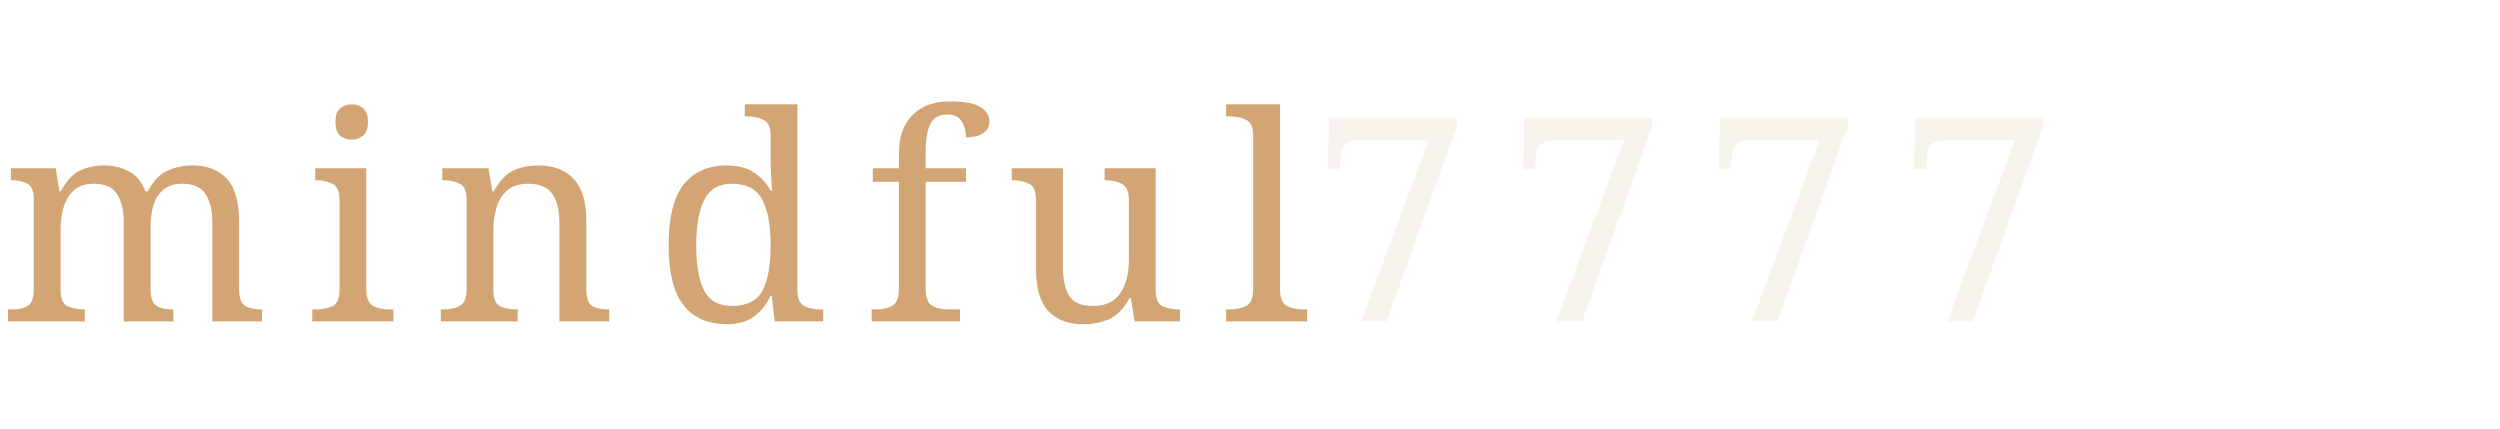
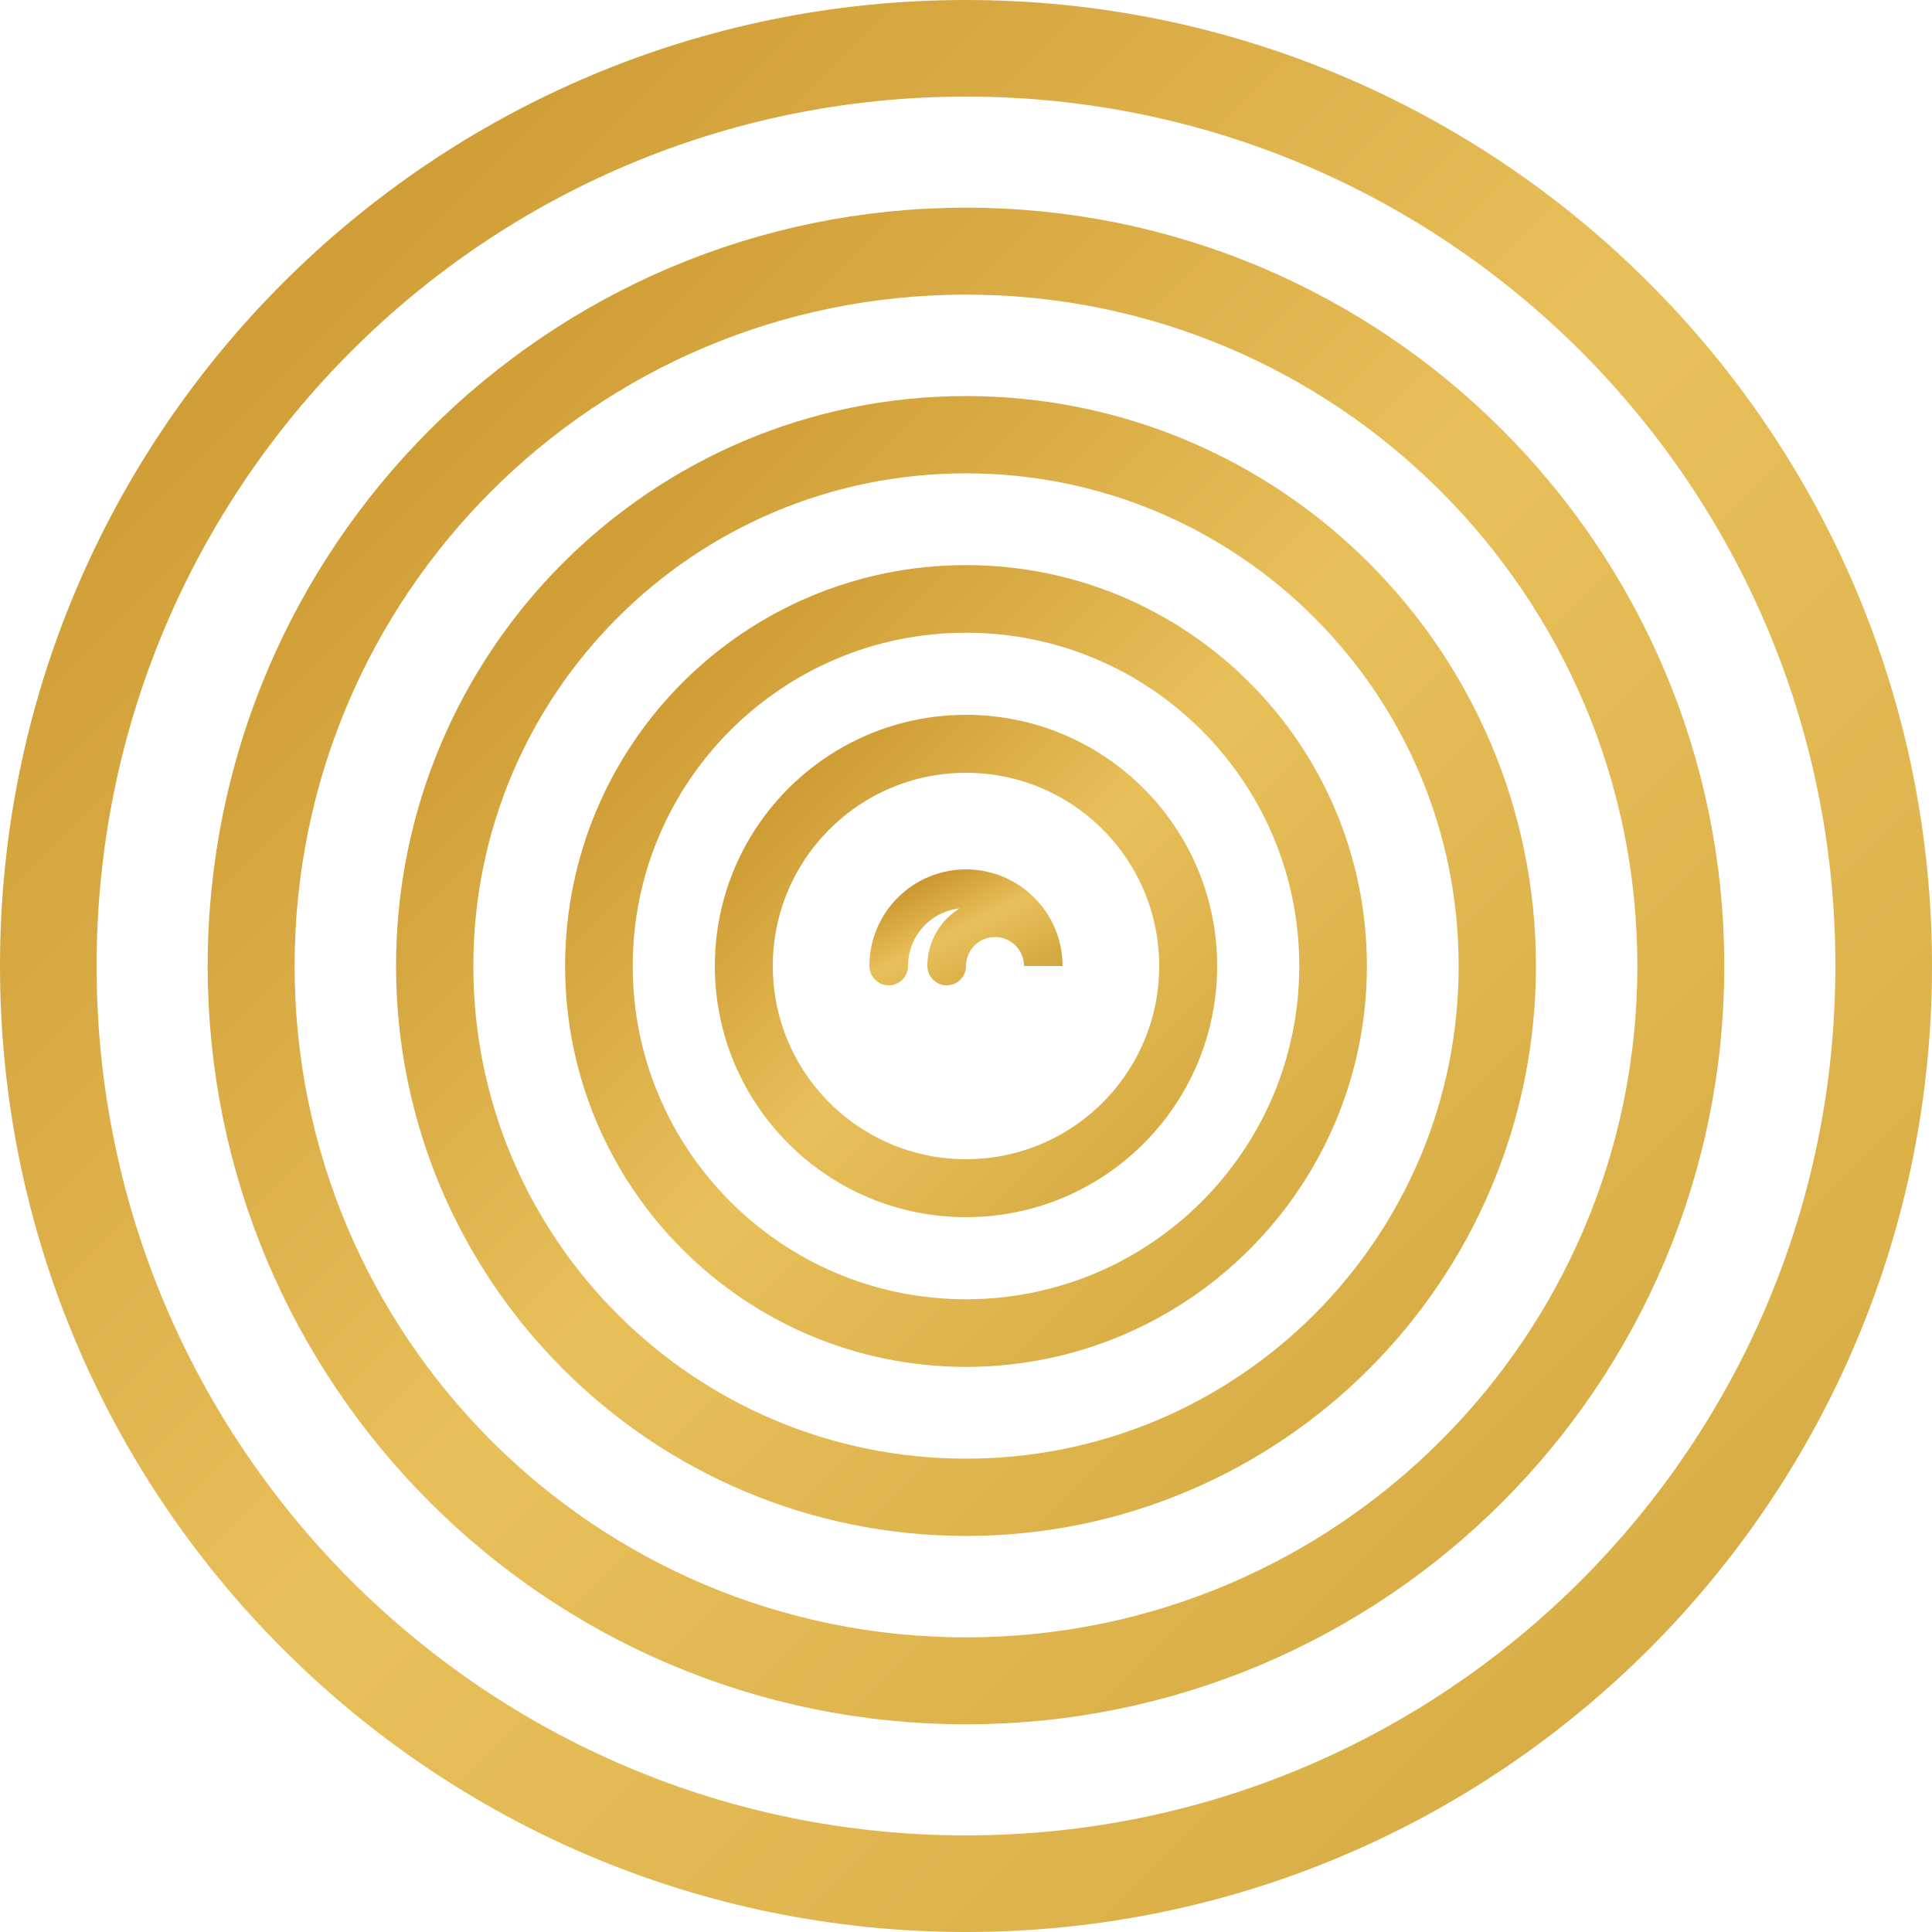
- <svg xmlns="http://www.w3.org/2000/svg" viewBox="0 0 280 48" width="280" height="48">
-   <text x="0" y="36" font-family="'Cormorant Garamond', 'Georgia', serif" font-size="32" font-weight="300" letter-spacing="4" fill="#D4A574">mindful<tspan fill="#F7F4EE" font-weight="400">7777</tspan>
-   </text>
+ <svg xmlns="http://www.w3.org/2000/svg" viewBox="0 0 200 200" width="200" height="200">
+   <defs>
+     <linearGradient id="gold" x1="0%" y1="0%" x2="100%" y2="100%">
+       <stop offset="0%" style="stop-color:#C8922A;stop-opacity:1" />
+       <stop offset="50%" style="stop-color:#E8C05A;stop-opacity:1" />
+       <stop offset="100%" style="stop-color:#D4A840;stop-opacity:1" />
+     </linearGradient>
+   </defs>
+   <circle cx="100" cy="100" r="95" fill="none" stroke="url(#gold)" stroke-width="10" />
+   <circle cx="100" cy="100" r="74" fill="none" stroke="url(#gold)" stroke-width="9" />
+   <circle cx="100" cy="100" r="55" fill="none" stroke="url(#gold)" stroke-width="8" />
+   <circle cx="100" cy="100" r="38" fill="none" stroke="url(#gold)" stroke-width="7" />
+   <circle cx="100" cy="100" r="23" fill="none" stroke="url(#gold)" stroke-width="6" />
+   <path d="M 100 100 m -8,0 a 8,8 0 1,1 16,0 a 5,5 0 1,0 -10,0" fill="none" stroke="url(#gold)" stroke-width="4" stroke-linecap="round" />
</svg>
